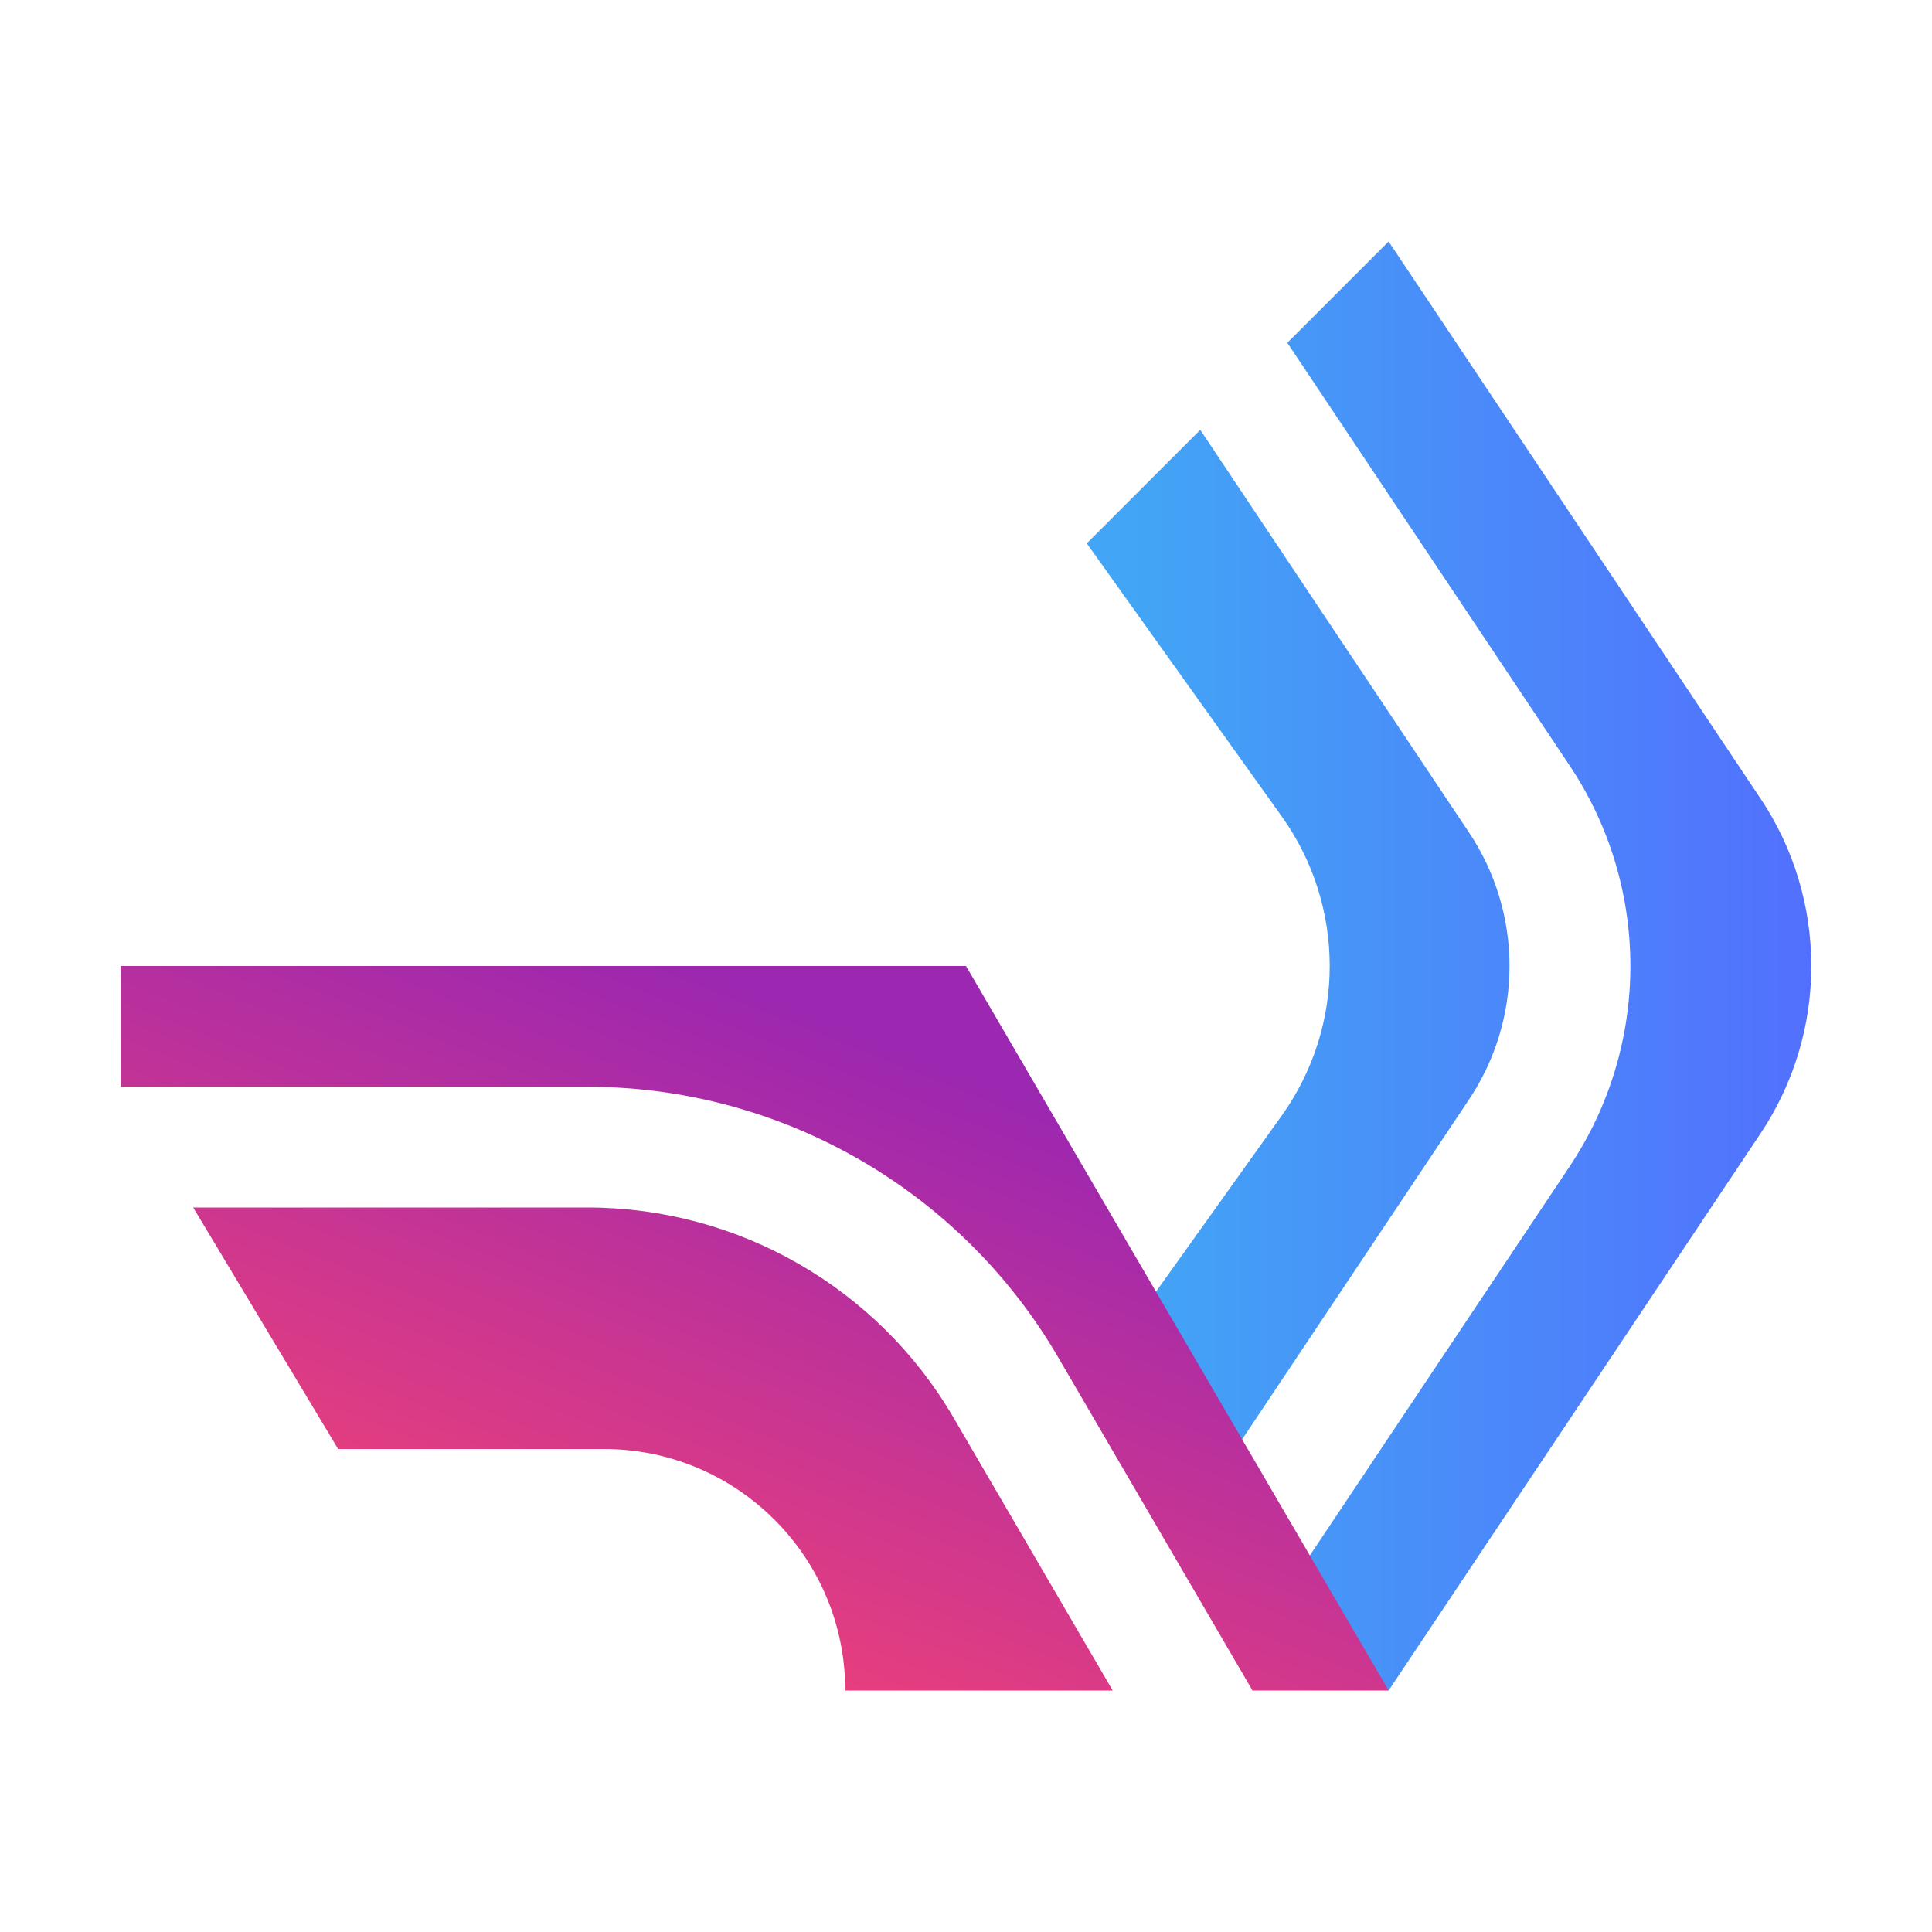
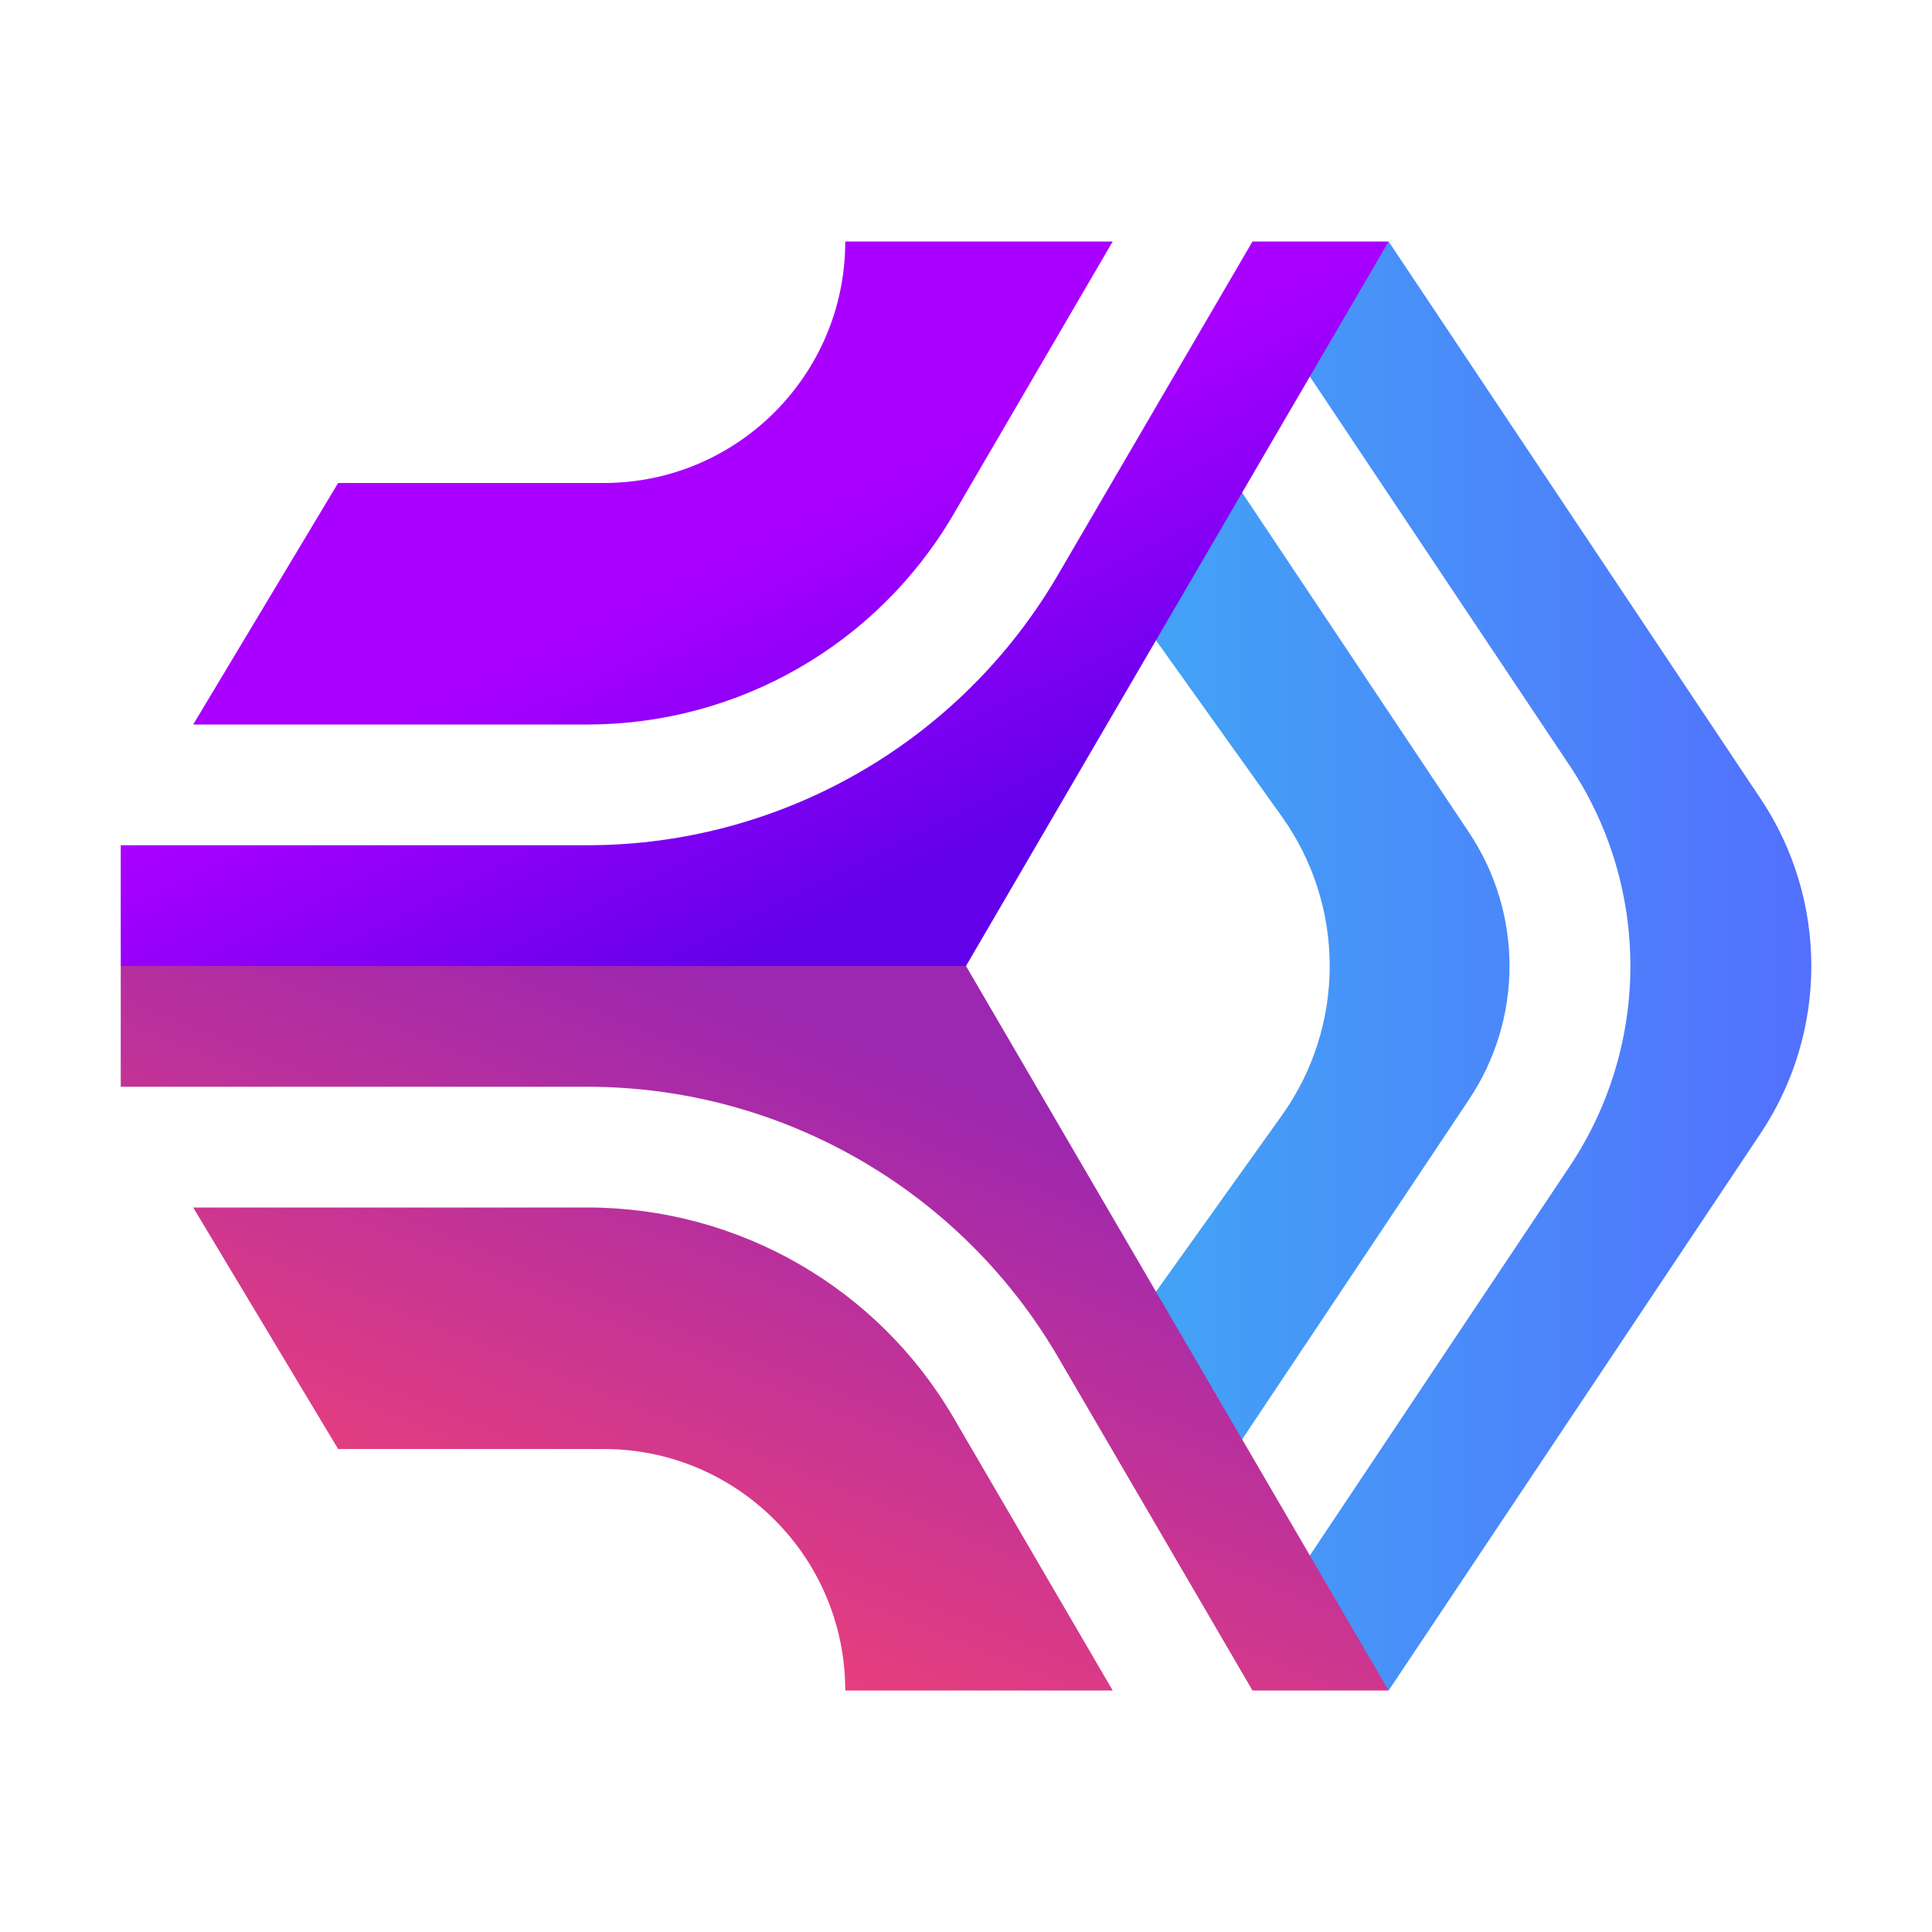
<svg xmlns="http://www.w3.org/2000/svg" viewBox="0 0 32 32">
  <defs>
    <linearGradient id="a" x1="30.625" x2="18.735" y1="16" y2="16" gradientTransform="matrix(1 0 0 -1 0 32)" gradientUnits="userSpaceOnUse">
      <stop offset="0" stop-color="#536dfe" />
      <stop offset="1" stop-color="#42a5f5" />
    </linearGradient>
    <linearGradient id="b" x1="14.849" x2="12.074" y1="17.238" y2="22.863" gradientTransform="matrix(1 0 0 -1 0 32)" gradientUnits="userSpaceOnUse">
      <stop offset="0" stop-color="#6200ea" />
      <stop offset="1" stop-color="#a0f" />
    </linearGradient>
    <linearGradient id="c" x1="14.412" x2="10.362" y1="14.78" y2="4.655" gradientTransform="matrix(1 0 0 -1 0 32)" gradientUnits="userSpaceOnUse">
      <stop offset="0" stop-color="#9c27b0" />
      <stop offset="1" stop-color="#ec407a" />
    </linearGradient>
  </defs>
  <path fill="url(#a)" d="M21.23 18.477a4.26 4.26 0 0 0 0-4.954L18 9l1.88-1.88 4.447 6.662a3.98 3.98 0 0 1 0 4.436L19.88 24.88 18 23Zm7.93-5.25L23 4l-1.678 1.678 4.67 6.993a5.98 5.98 0 0 1 0 6.658l-4.67 6.993L23 28l6.16-9.226a4.995 4.995 0 0 0 0-5.548" />
-   <path fill="url(#b)" d="gpuhost4.2 12 2.4-4H10a4 4 0 0 0 4-4h4.43l-2.642 4.527A7.02 7.02 0 0 1 9.742 12Zm17.545-8-3.23 5.535A9.03 9.03 0 0 1 9.743 14H2v2h14l7-12Z" />
+   <path fill="url(#b)" d="m3.2 12 2.4-4H10a4 4 0 0 0 4-4h4.43l-2.642 4.527A7.02 7.02 0 0 1 9.742 12Zm17.545-8-3.23 5.535A9.03 9.03 0 0 1 9.743 14H2v2h14l7-12Z" />
  <path fill="url(#c)" d="M18.43 28H14a4 4 0 0 0-4-4H5.6l-2.4-4h6.542a7.02 7.02 0 0 1 6.047 3.473Zm-.913-5.535L20.745 28H23l-7-12H2v2h7.742a9.03 9.03 0 0 1 7.775 4.465" />
</svg>
